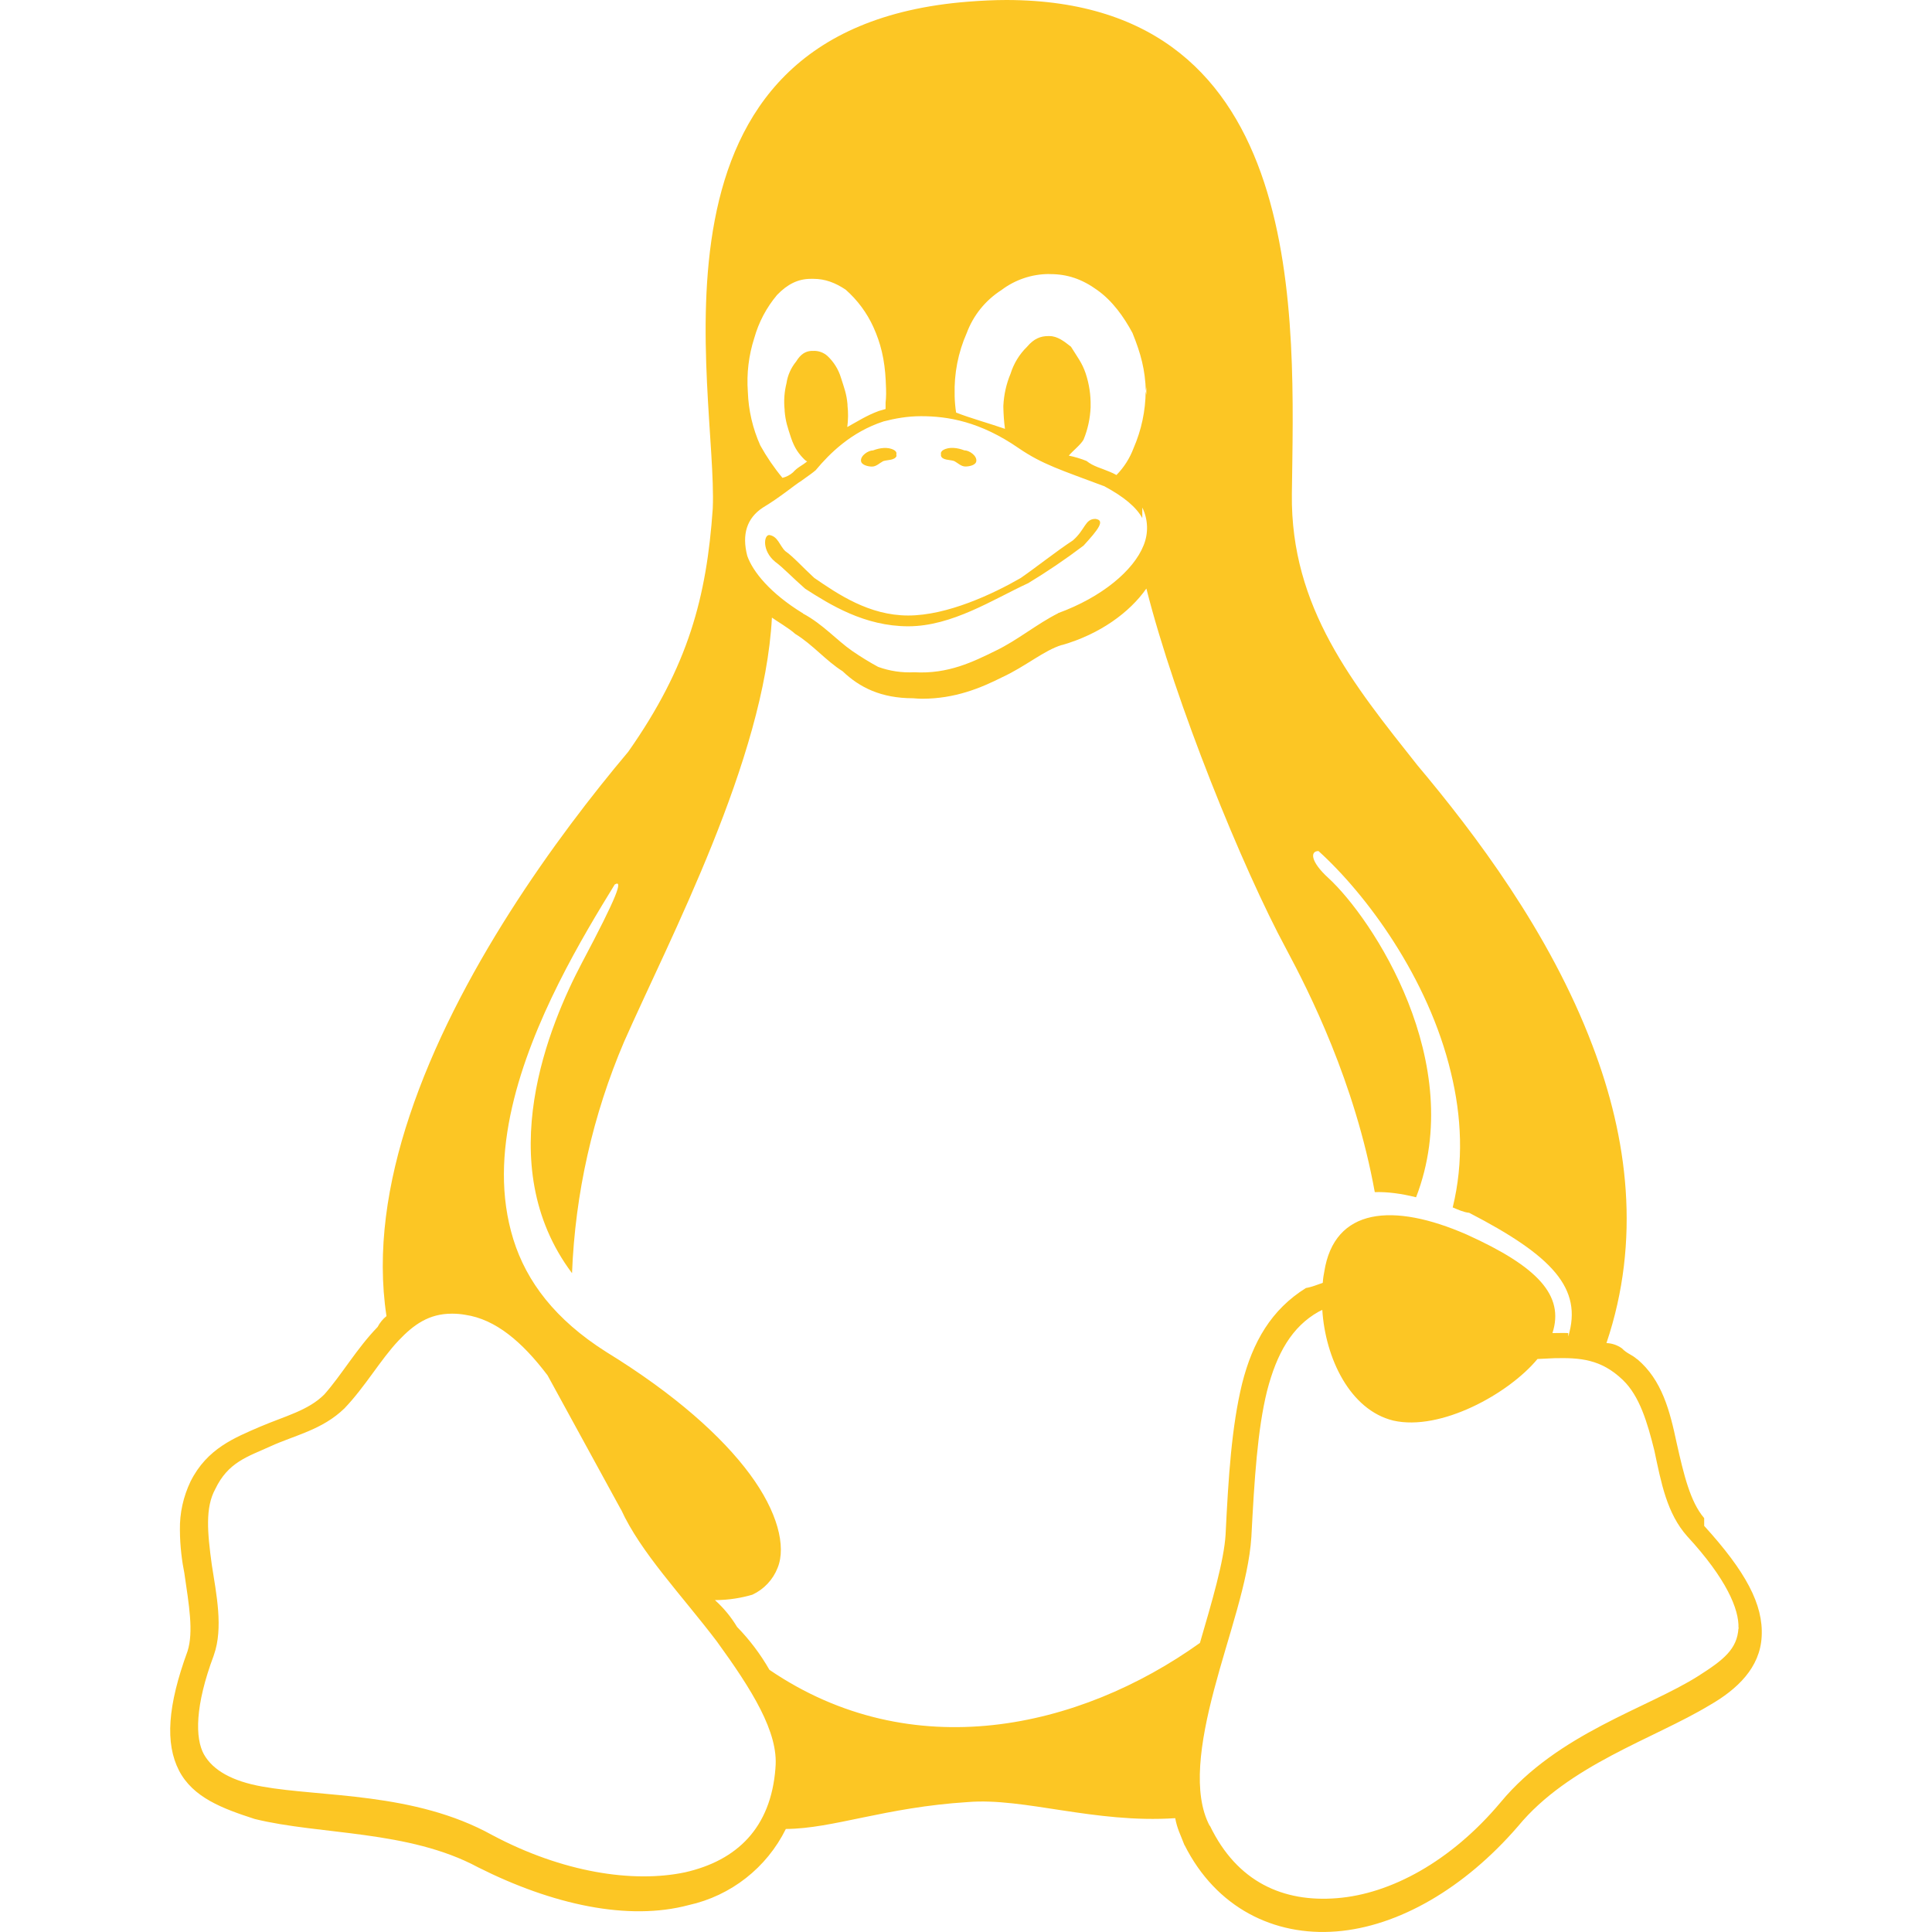
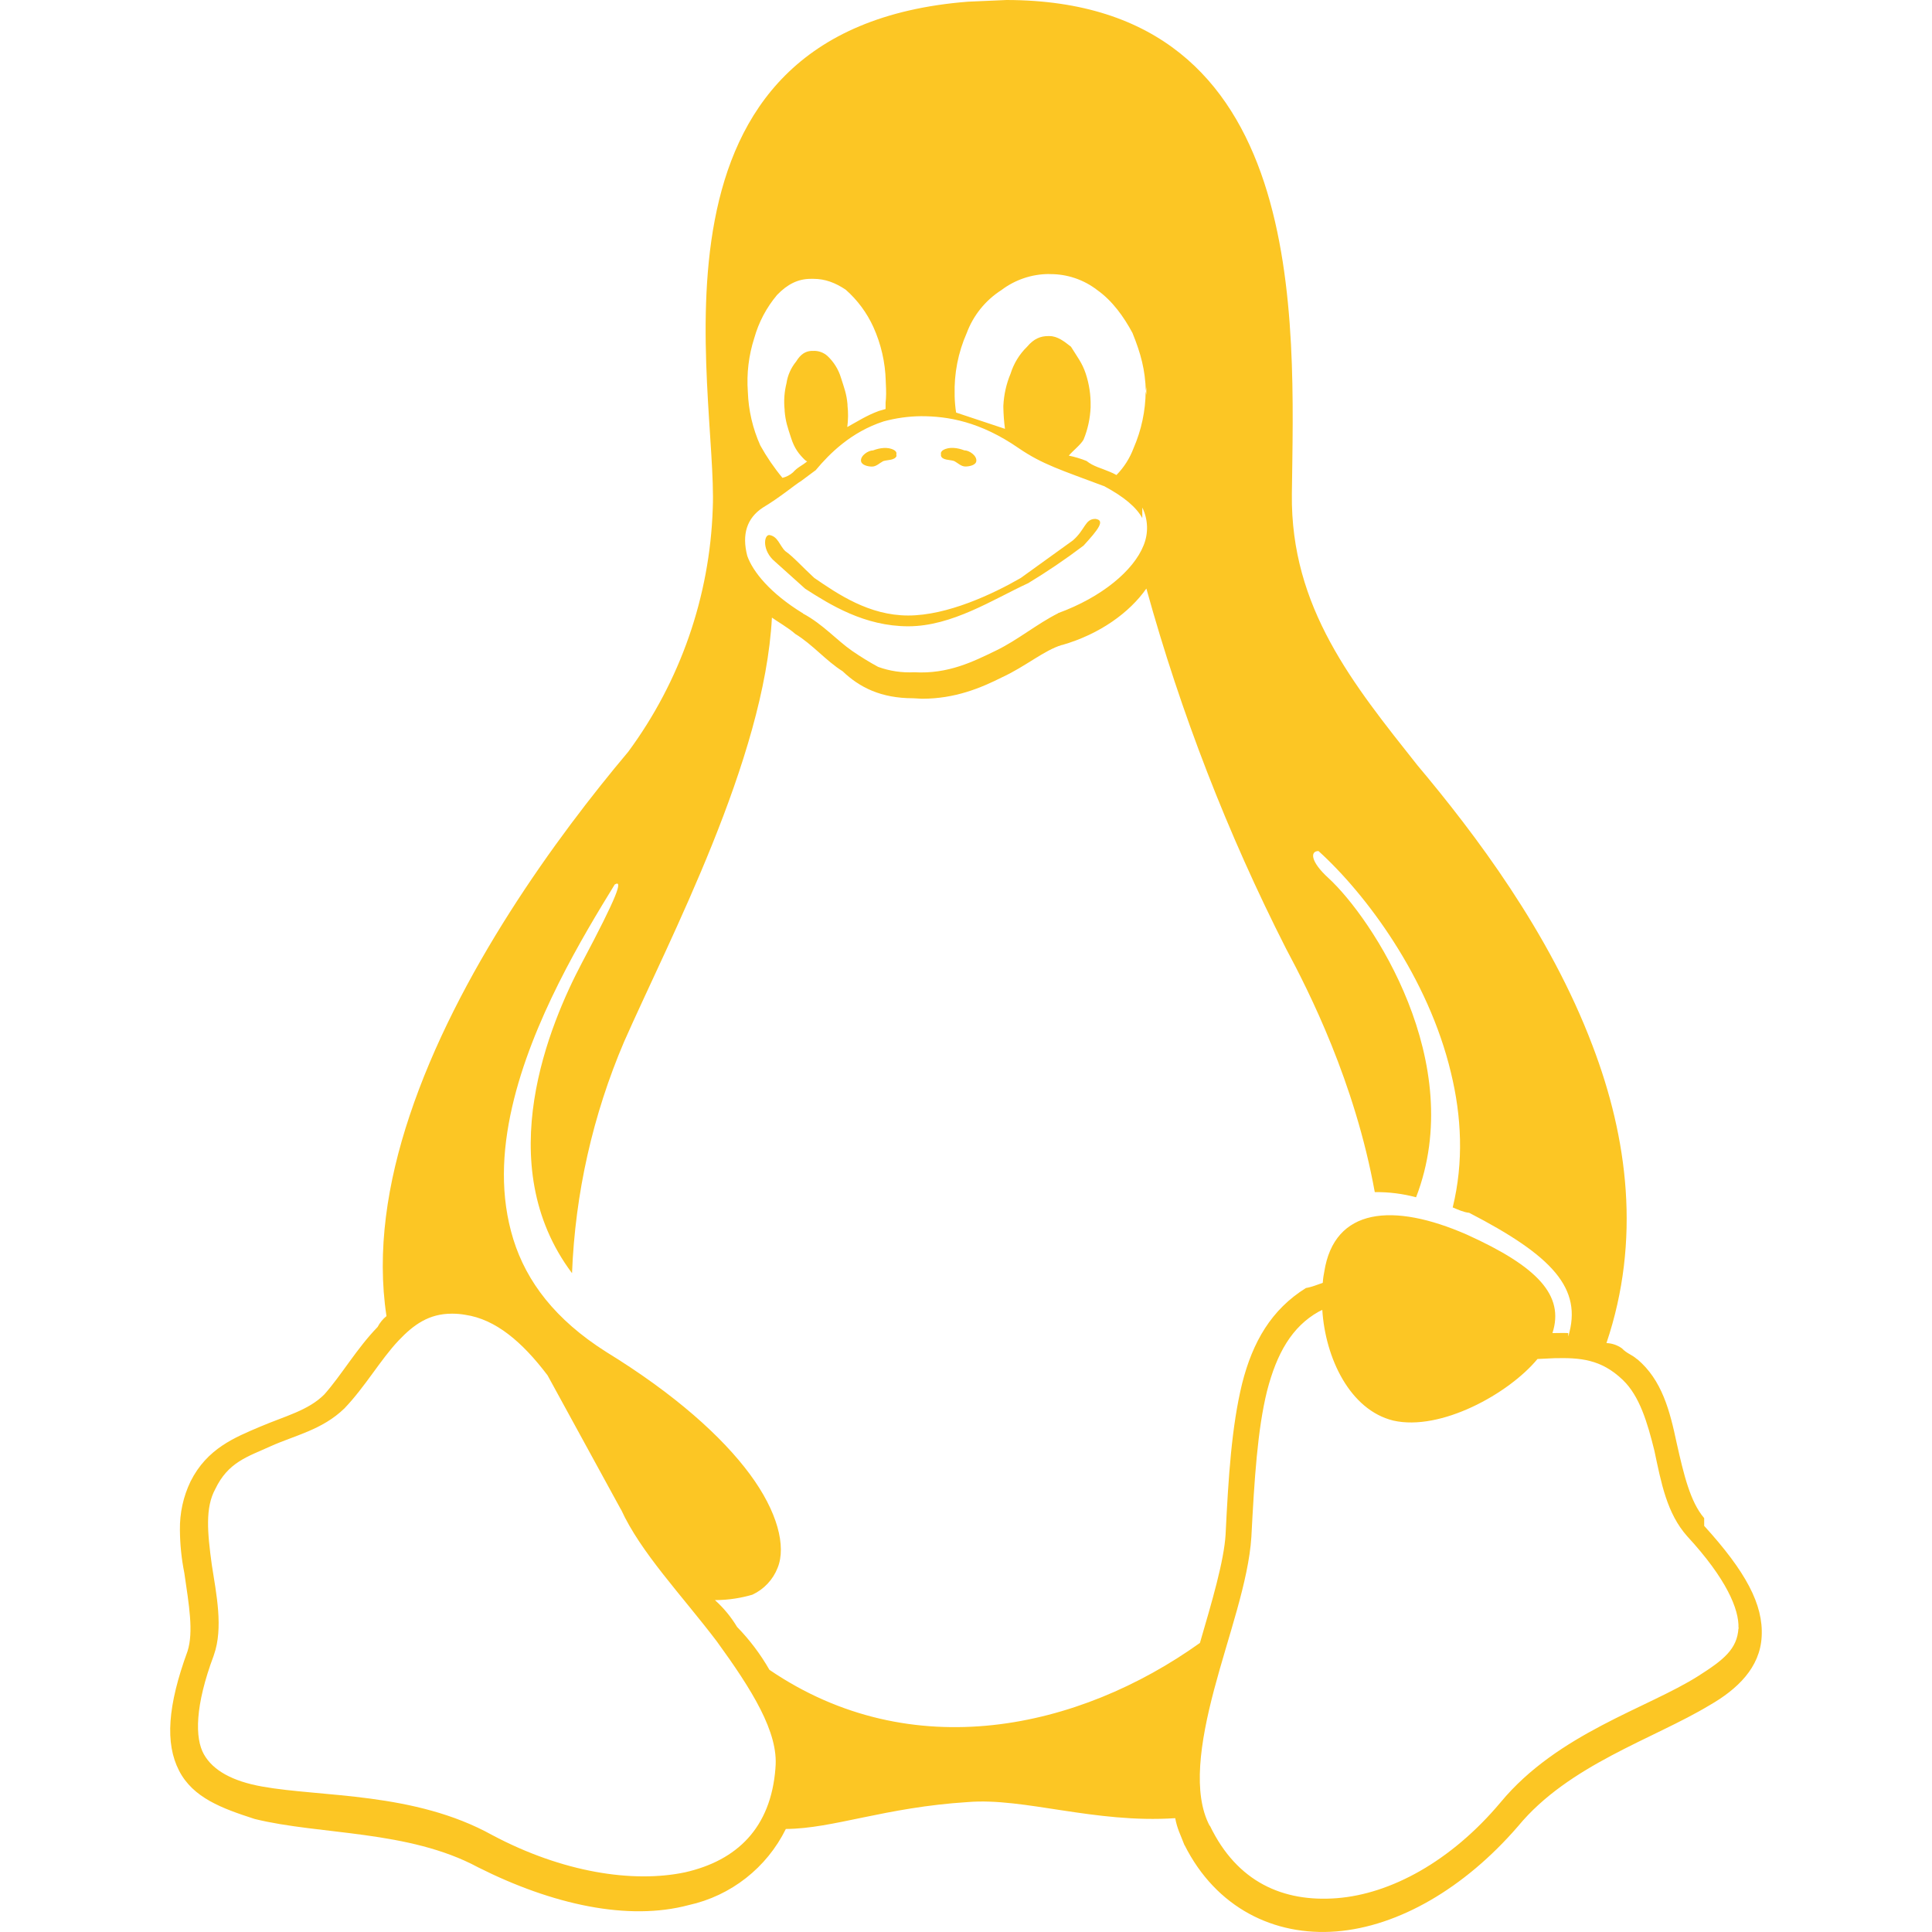
- <svg xmlns="http://www.w3.org/2000/svg" fill="#FCC624" role="img" viewBox="0 0 24 24">
-   <path d="M12.504 0c-.155 0-.315.008-.48.021-4.226.333-3.105 4.807-3.17 6.298-.076 1.092-.3 1.953-1.05 3.02-.885 1.051-2.127 2.75-2.716 4.521-.278.832-.41 1.684-.287 2.489a.424.424 0 00-.11.135c-.26.268-.45.6-.663.839-.199.199-.485.267-.797.4-.313.136-.658.269-.864.68-.09.189-.136.394-.132.602 0 .199.027.4.055.536.058.399.116.728.04.97-.249.68-.28 1.145-.106 1.484.174.334.535.47.94.601.81.2 1.91.135 2.774.6.926.466 1.866.67 2.616.47.526-.116.97-.464 1.208-.946.587-.003 1.23-.269 2.26-.334.699-.058 1.574.267 2.577.2.025.134.063.198.114.333l.003.003c.391.778 1.113 1.132 1.884 1.071.771-.06 1.592-.536 2.257-1.306.631-.765 1.683-1.084 2.378-1.503.348-.199.629-.469.649-.853.023-.4-.2-.811-.714-1.376v-.097l-.003-.003c-.17-.2-.25-.535-.338-.926-.085-.401-.182-.786-.492-1.046h-.003c-.059-.054-.123-.067-.188-.135a.357.357 0 00-.19-.064c.431-1.278.264-2.55-.173-3.694-.533-1.41-1.465-2.638-2.175-3.483-.796-1.005-1.576-1.957-1.56-3.368.026-2.152.236-6.133-3.544-6.139zm.529 3.405h.013c.213 0 .396.062.584.198.19.135.33.332.438.533.105.259.158.459.166.724 0-.02.006-.04.006-.06v.105a.086.086 0 01-.004-.021l-.004-.024a1.807 1.807 0 01-.15.706.953.953 0 01-.213.335.71.71 0 00-.088-.042c-.104-.045-.198-.064-.284-.133a1.312 1.312 0 00-.22-.066c.05-.06.146-.133.183-.198.053-.128.082-.264.088-.402v-.02a1.21 1.21 0 00-.061-.4c-.045-.134-.101-.2-.183-.333-.084-.066-.167-.132-.267-.132h-.016c-.093 0-.176.03-.262.132a.8.8 0 00-.205.334 1.18 1.18 0 00-.09.4v.019c.002.089.008.179.02.267-.193-.067-.438-.135-.607-.202a1.635 1.635 0 01-.018-.2v-.02a1.772 1.772 0 01.15-.768c.082-.22.232-.406.43-.533a.985.985 0 01.594-.2zm-2.962.059h.036c.142 0 .27.048.399.135.146.129.264.288.344.465.09.199.14.4.153.667v.004c.007.134.006.2-.002.266v.08c-.03.007-.056.018-.083.024-.152.055-.274.135-.393.2.012-.09.013-.18.003-.267v-.015c-.012-.133-.04-.2-.082-.333a.613.613 0 00-.166-.267.248.248 0 00-.183-.064h-.021c-.071.006-.13.04-.186.132a.552.552 0 00-.12.27.944.944 0 00-.023.33v.015c.012.135.037.2.08.334.046.134.098.2.166.268.01.009.02.018.034.024-.07.057-.117.07-.176.136a.304.304 0 01-.131.068 2.62 2.62 0 01-.275-.402 1.772 1.772 0 01-.155-.667 1.759 1.759 0 01.08-.668 1.43 1.43 0 01.283-.535c.128-.133.26-.2.418-.2zm1.37 1.706c.332 0 .733.065 1.216.399.293.2.523.269 1.052.468h.003c.255.136.405.266.478.399v-.131a.571.571 0 01.016.47c-.123.31-.516.643-1.063.842v.002c-.268.135-.501.333-.775.465-.276.135-.588.292-1.012.267a1.139 1.139 0 01-.448-.067 3.566 3.566 0 01-.322-.198c-.195-.135-.363-.332-.612-.465v-.005h-.005c-.4-.246-.616-.512-.686-.71-.07-.268-.005-.47.193-.6.224-.135.38-.271.483-.336.104-.074.143-.102.176-.131h.002v-.003c.169-.202.436-.47.839-.601.139-.036.294-.065.466-.065zm2.8 2.142c.358 1.417 1.196 3.475 1.735 4.473.286.534.855 1.659 1.102 3.024.156-.005.33.018.513.064.646-1.671-.546-3.467-1.089-3.966-.22-.2-.232-.335-.123-.335.59.534 1.365 1.572 1.646 2.757.13.535.16 1.104.021 1.67.067.028.135.06.205.067 1.032.534 1.413.938 1.23 1.537v-.043c-.06-.003-.12 0-.18 0h-.016c.151-.467-.182-.825-1.065-1.224-.915-.4-1.646-.336-1.77.465-.008.043-.013.066-.018.135-.068.023-.139.053-.209.064-.43.268-.662.669-.793 1.187-.13.533-.17 1.156-.205 1.869v.003c-.02.334-.17.838-.319 1.35-1.5 1.072-3.58 1.538-5.348.334a2.645 2.645 0 00-.402-.533 1.45 1.45 0 00-.275-.333c.182 0 .338-.03.465-.067a.615.615 0 00.314-.334c.108-.267 0-.697-.345-1.163-.345-.467-.931-.995-1.788-1.521-.63-.4-.986-.87-1.15-1.396-.165-.534-.143-1.085-.015-1.645.245-1.07.873-2.11 1.274-2.763.107-.065.037.135-.408.974-.396.751-1.14 2.497-.122 3.854a8.123 8.123 0 01.647-2.876c.564-1.278 1.743-3.504 1.836-5.268.048.036.217.135.289.202.218.133.38.333.59.465.21.201.477.335.876.335.039.003.075.006.11.006.412 0 .73-.134.997-.268.29-.134.52-.334.74-.4h.005c.467-.135.835-.402 1.044-.7zm2.185 8.958c.037.6.343 1.245.882 1.377.588.134 1.434-.333 1.791-.765l.211-.01c.315-.007.577.01.847.268l.003.003c.208.199.305.53.391.876.085.4.154.78.409 1.066.486.527.645.906.636 1.14l.003-.007v.018l-.003-.012c-.015.262-.185.396-.498.595-.63.401-1.746.712-2.457 1.57-.618.737-1.37 1.14-2.036 1.191-.664.053-1.237-.2-1.574-.898l-.005-.003c-.21-.4-.12-1.025.056-1.69.176-.668.428-1.344.463-1.897.037-.714.076-1.335.195-1.814.12-.465.308-.797.641-.984l.045-.022zm-10.814.049h.01c.053 0 .105.005.157.014.376.055.706.333 1.023.752l.91 1.664.003.003c.243.533.754 1.064 1.189 1.637.434.598.77 1.131.729 1.57v.006c-.057.744-.48 1.148-1.125 1.294-.645.135-1.52.002-2.395-.464-.968-.536-2.118-.469-2.857-.602-.369-.066-.61-.2-.723-.4-.11-.2-.113-.602.123-1.23v-.004l.002-.003c.117-.334.03-.752-.027-1.118-.055-.401-.083-.71.043-.94.16-.334.396-.4.69-.533.294-.135.64-.202.915-.47h.002v-.002c.256-.268.445-.601.668-.838.19-.201.38-.336.663-.336zm7.159-9.074c-.435.201-.945.535-1.488.535-.542 0-.97-.267-1.28-.466-.154-.134-.28-.268-.373-.335-.164-.134-.144-.333-.074-.333.109.016.129.134.199.2.096.066.215.2.36.333.292.2.68.467 1.167.467.485 0 1.053-.267 1.398-.466.195-.135.445-.334.648-.467.156-.136.149-.267.279-.267.128.016.034.134-.147.332a8.097 8.097 0 01-.69.468zm-1.082-1.583V5.64c-.006-.02.013-.042.029-.05.074-.043.18-.027.26.004.063 0 .16.067.15.135-.006.049-.085.066-.135.066-.055 0-.092-.043-.141-.068-.052-.018-.146-.008-.163-.065zm-.551 0c-.02.058-.113.049-.166.066-.047.025-.086.068-.14.068-.05 0-.13-.02-.136-.068-.01-.066.088-.133.15-.133.08-.031.184-.047.259-.005.019.009.036.03.03.05v.02h.003z" />
+ <svg xmlns="http://www.w3.org/2000/svg" fill="#FCC624" viewBox="0 0 24 24">
+   <path d="M12.504 0l-.48.021c-4.226.333-3.105 4.807-3.17 6.298a5.39 5.39 0 0 1-1.05 3.02c-.885 1.051-2.127 2.75-2.716 4.521-.278.832-.41 1.684-.287 2.489a.424.424 0 0 0-.11.135c-.26.268-.45.6-.663.839-.199.199-.485.267-.797.4s-.658.269-.864.68a1.34 1.34 0 0 0-.132.602 2.81 2.81 0 0 0 .055.536c.058.399.116.728.04.97-.249.68-.28 1.145-.106 1.484s.535.47.94.601c.81.2 1.91.135 2.774.6.926.466 1.866.67 2.616.47a1.77 1.77 0 0 0 1.208-.946c.587-.003 1.23-.269 2.26-.334.699-.058 1.574.267 2.577.2.025.134.063.198.114.333l.003.003c.391.778 1.113 1.132 1.884 1.071s1.592-.536 2.257-1.306c.631-.765 1.683-1.084 2.378-1.503.348-.199.629-.469.649-.853.023-.4-.2-.811-.714-1.376v-.097l-.003-.003c-.17-.2-.25-.535-.338-.926-.085-.401-.182-.786-.492-1.046h-.003c-.059-.054-.123-.067-.188-.135a.357.357 0 0 0-.19-.064c.431-1.278.264-2.55-.173-3.694-.533-1.41-1.465-2.638-2.175-3.483-.796-1.005-1.576-1.957-1.56-3.368.026-2.152.236-6.133-3.544-6.139zm.529 3.405h.013a.95.95 0 0 1 .584.198c.19.135.33.332.438.533.105.259.158.459.166.724 0-.02.006-.04.006-.06v.105a.086.086 0 0 1-.004-.021l-.004-.024a1.807 1.807 0 0 1-.15.706.953.953 0 0 1-.213.335.71.71 0 0 0-.088-.042c-.104-.045-.198-.064-.284-.133a1.312 1.312 0 0 0-.22-.066c.05-.06.146-.133.183-.198.053-.128.082-.264.088-.402v-.02a1.21 1.21 0 0 0-.061-.4c-.045-.134-.101-.2-.183-.333-.084-.066-.167-.132-.267-.132h-.016c-.093 0-.176.03-.262.132a.8.8 0 0 0-.205.334 1.18 1.18 0 0 0-.09.4v.019a2.38 2.38 0 0 0 .02.267l-.607-.202a1.635 1.635 0 0 1-.018-.2v-.02a1.772 1.772 0 0 1 .15-.768 1.08 1.08 0 0 1 .43-.533.985.985 0 0 1 .594-.2zm-2.962.059h.036c.142 0 .27.048.399.135a1.38 1.38 0 0 1 .344.465 1.74 1.74 0 0 1 .153.667v.004c.007.134.006.2-.002.266v.08c-.03.007-.056.018-.083.024-.152.055-.274.135-.393.2.012-.09.013-.18.003-.267v-.015c-.012-.133-.04-.2-.082-.333a.613.613 0 0 0-.166-.267.248.248 0 0 0-.183-.064h-.021c-.071.006-.13.04-.186.132a.552.552 0 0 0-.12.27.944.944 0 0 0-.023.33v.015c.012.135.037.2.08.334s.098.2.166.268c.01.009.02.018.034.024-.07.057-.117.07-.176.136a.304.304 0 0 1-.131.068 2.62 2.62 0 0 1-.275-.402 1.772 1.772 0 0 1-.155-.667 1.759 1.759 0 0 1 .08-.668 1.43 1.43 0 0 1 .283-.535c.128-.133.26-.2.418-.2zm1.37 1.706c.332 0 .733.065 1.216.399.293.2.523.269 1.052.468h.003c.255.136.405.266.478.399v-.131a.571.571 0 0 1 .016.47c-.123.31-.516.643-1.063.842v.002c-.268.135-.501.333-.775.465s-.588.292-1.012.267a1.139 1.139 0 0 1-.448-.067 3.566 3.566 0 0 1-.322-.198c-.195-.135-.363-.332-.612-.465v-.005h-.005c-.4-.246-.616-.512-.686-.71-.07-.268-.005-.47.193-.6.224-.135.38-.271.483-.336l.176-.131h.002v-.003c.169-.202.436-.47.839-.601a1.84 1.84 0 0 1 .466-.065zm2.8 2.142a23.96 23.96 0 0 0 1.735 4.473c.286.534.855 1.659 1.102 3.024a1.89 1.89 0 0 1 .513.064c.646-1.671-.546-3.467-1.089-3.966-.22-.2-.232-.335-.123-.335.59.534 1.365 1.572 1.646 2.757.13.535.16 1.104.021 1.67.067.028.135.06.205.067 1.032.534 1.413.938 1.23 1.537v-.043c-.06-.003-.12 0-.18 0h-.016c.151-.467-.182-.825-1.065-1.224-.915-.4-1.646-.336-1.77.465-.008.043-.013.066-.018.135-.068.023-.139.053-.209.064-.43.268-.662.669-.793 1.187-.13.533-.17 1.156-.205 1.869v.003c-.02.334-.17.838-.319 1.35-1.5 1.072-3.58 1.538-5.348.334a2.645 2.645 0 0 0-.402-.533 1.45 1.45 0 0 0-.275-.333c.182 0 .338-.03.465-.067a.615.615 0 0 0 .314-.334c.108-.267 0-.697-.345-1.163s-.931-.995-1.788-1.521c-.63-.4-.986-.87-1.15-1.396-.165-.534-.143-1.085-.015-1.645.245-1.07.873-2.11 1.274-2.763.107-.065.037.135-.408.974-.396.751-1.14 2.497-.122 3.854a8.123 8.123 0 0 1 .647-2.876c.564-1.278 1.743-3.504 1.836-5.268.048.036.217.135.289.202.218.133.38.333.59.465.21.201.477.335.876.335l.11.006c.412 0 .73-.134.997-.268.29-.134.52-.334.74-.4h.005c.467-.135.835-.402 1.044-.7zm2.185 8.958c.037.6.343 1.245.882 1.377.588.134 1.434-.333 1.791-.765l.211-.01c.315-.007.577.01.847.268l.003.003c.208.199.305.53.391.876.085.4.154.78.409 1.066.486.527.645.906.636 1.14l.003-.007v.018l-.003-.012c-.015.262-.185.396-.498.595-.63.401-1.746.712-2.457 1.57-.618.737-1.37 1.14-2.036 1.191s-1.237-.2-1.574-.898l-.005-.003c-.21-.4-.12-1.025.056-1.69s.428-1.344.463-1.897c.037-.714.076-1.335.195-1.814.12-.465.308-.797.641-.984l.045-.022zm-10.814.049h.01c.053 0 .105.005.157.014.376.055.706.333 1.023.752l.91 1.664.003.003c.243.533.754 1.064 1.189 1.637.434.598.77 1.131.729 1.57v.006c-.057.744-.48 1.148-1.125 1.294-.645.135-1.52.002-2.395-.464-.968-.536-2.118-.469-2.857-.602-.369-.066-.61-.2-.723-.4s-.113-.602.123-1.23v-.004l.002-.003c.117-.334.03-.752-.027-1.118-.055-.401-.083-.71.043-.94.16-.334.396-.4.69-.533s.64-.202.915-.47h.002v-.002c.256-.268.445-.601.668-.838.19-.201.38-.336.663-.336zm7.159-9.074c-.435.201-.945.535-1.488.535s-.97-.267-1.28-.466l-.373-.335c-.164-.134-.144-.333-.074-.333.109.016.129.134.199.2.096.066.215.2.36.333.292.2.68.467 1.167.467s1.053-.267 1.398-.466l.648-.467c.156-.136.149-.267.279-.267.128.016.034.134-.147.332a8.097 8.097 0 0 1-.69.468zm-1.082-1.583V5.64c-.006-.02.013-.042.029-.05.074-.043.18-.027.26.004.063 0 .16.067.15.135-.006.049-.085.066-.135.066-.055 0-.092-.043-.141-.068-.052-.018-.146-.008-.163-.065zm-.551 0c-.02.058-.113.049-.166.066-.047.025-.086.068-.14.068s-.13-.02-.136-.068c-.01-.066.088-.133.15-.133.08-.031.184-.047.259-.005.019.009.036.03.03.05v.02h.003z" />
</svg>
